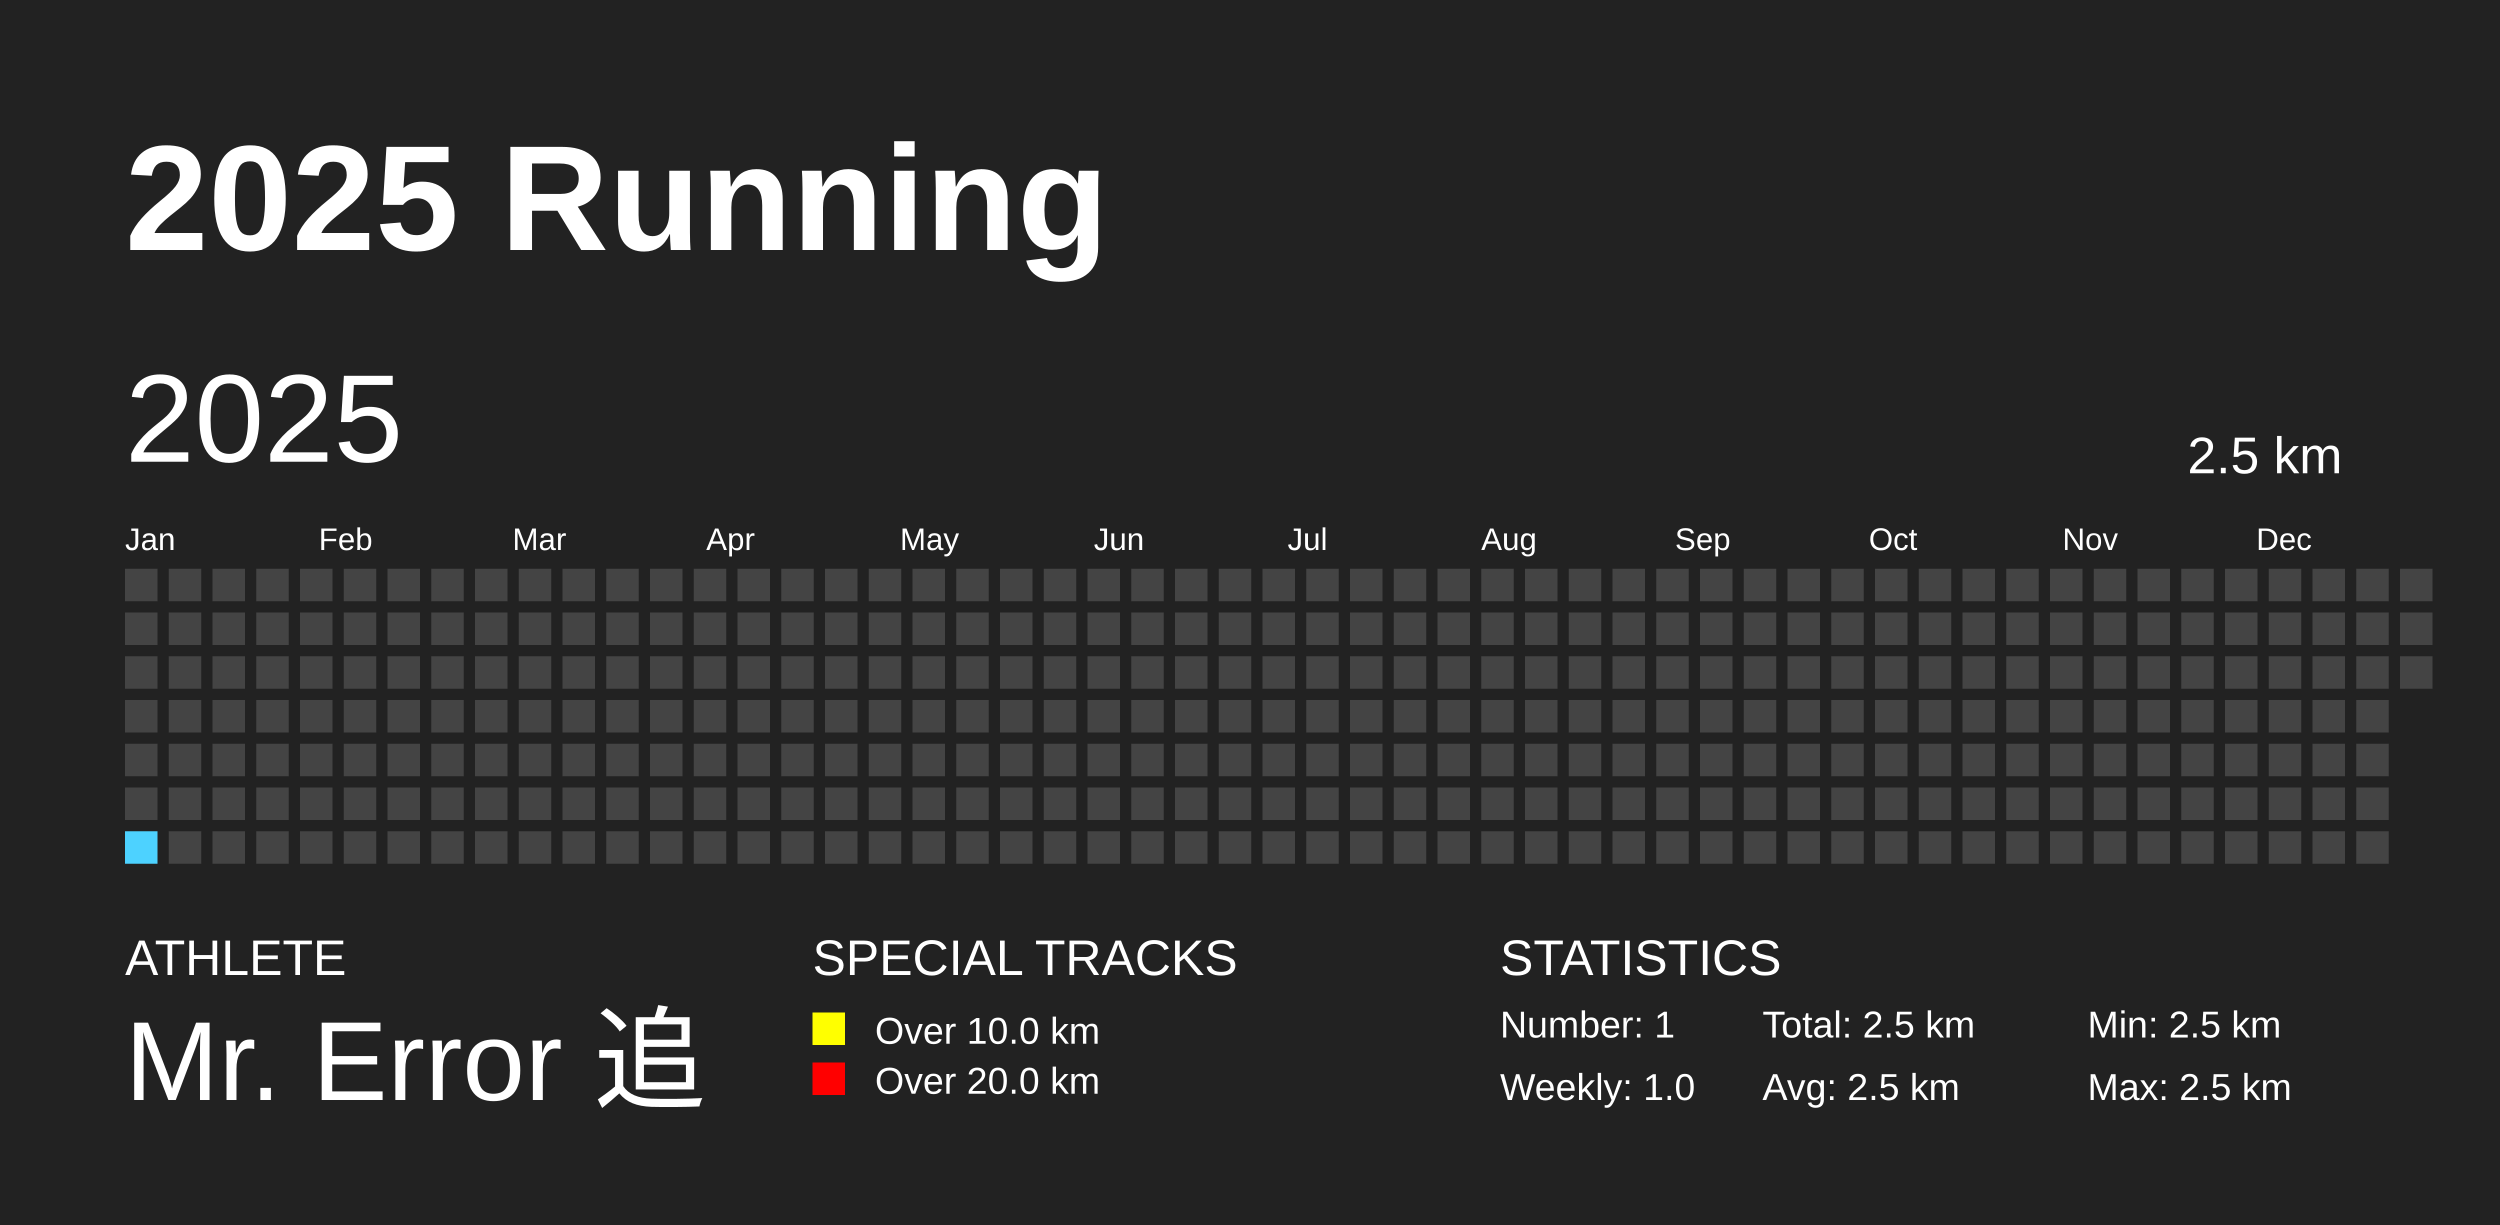
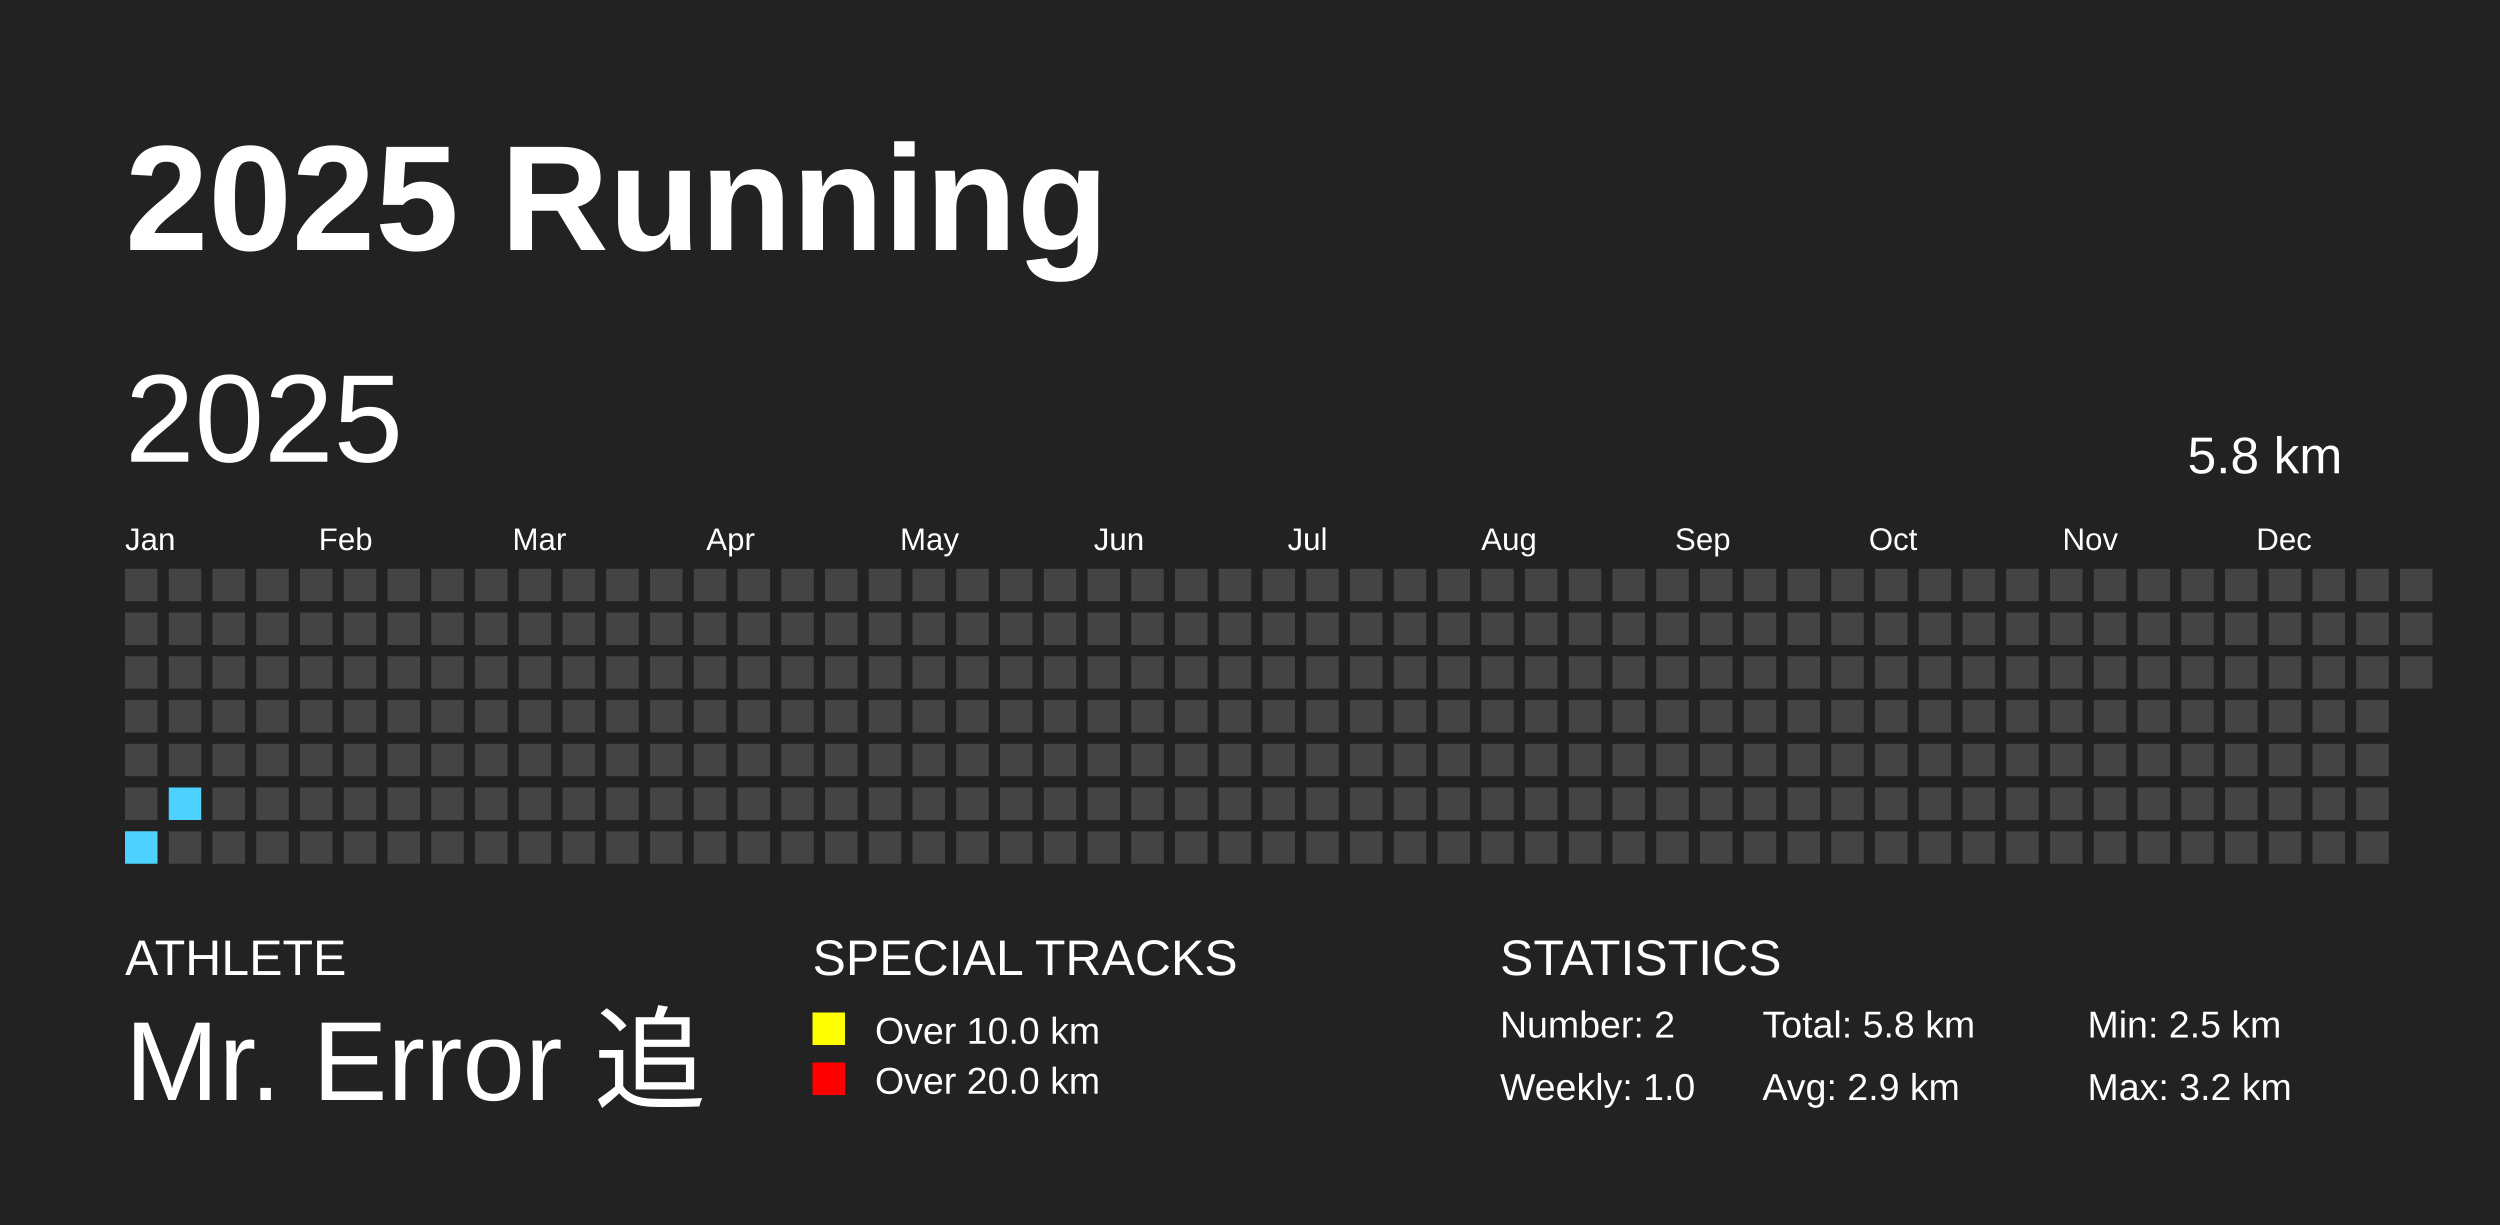
<svg xmlns="http://www.w3.org/2000/svg" baseProfile="full" height="98mm" version="1.1" viewBox="0,0,200,98" width="200mm">
  <defs />
  <rect fill="#222222" height="98" width="200" x="0" y="0" />
  <text fill="#FFFFFF" style="font-size:12px; font-family:Arial; font-weight:bold;" x="10" y="20">2025 Running</text>
  <text fill="#FFFFFF" style="font-size:4px; font-family:Arial" x="10" y="78">ATHLETE</text>
  <text fill="#FFFFFF" style="font-size:9px; font-family:Arial" x="10" y="88">Mr. Error 追</text>
  <text fill="#FFFFFF" style="font-size:4px; font-family:Arial" x="65" y="78">SPECIAL TRACKS</text>
  <rect fill="yellow" height="2.6" width="2.6" x="65" y="81" />
  <text fill="#FFFFFF" style="font-size:3px; font-family:Arial" x="70" y="83.5">Over 10.0 km</text>
  <rect fill="red" height="2.6" width="2.6" x="65" y="85" />
  <text fill="#FFFFFF" style="font-size:3px; font-family:Arial" x="70" y="87.5">Over 20.0 km</text>
  <text fill="#FFFFFF" style="font-size:4px; font-family:Arial" x="120" y="78">STATISTICS</text>
-   <text fill="#FFFFFF" style="font-size:3px; font-family:Arial" x="120" y="83">Number: 1</text>
+   <text fill="#FFFFFF" style="font-size:3px; font-family:Arial" x="120" y="83">Number: 2</text>
  <text fill="#FFFFFF" style="font-size:3px; font-family:Arial" x="120" y="88">Weekly: 1.0</text>
-   <text fill="#FFFFFF" style="font-size:3px; font-family:Arial" x="141" y="83">Total: 2.5 km</text>
-   <text fill="#FFFFFF" style="font-size:3px; font-family:Arial" x="141" y="88">Avg: 2.5 km</text>
+   <text fill="#FFFFFF" style="font-size:3px; font-family:Arial" x="141" y="83">Total: 5.8 km</text>
+   <text fill="#FFFFFF" style="font-size:3px; font-family:Arial" x="141" y="88">Avg: 2.9 km</text>
  <text fill="#FFFFFF" style="font-size:3px; font-family:Arial" x="167" y="83">Min: 2.5 km</text>
-   <text fill="#FFFFFF" style="font-size:3px; font-family:Arial" x="167" y="88">Max: 2.5 km</text>
+   <text fill="#FFFFFF" style="font-size:3px; font-family:Arial" x="167" y="88">Max: 3.2 km</text>
  <text dominant-baseline="hanging" fill="#FFFFFF" style="font-size:10.0px; font-family:Arial;" x="10" y="30">2025</text>
-   <text dominant-baseline="hanging" fill="#FFFFFF" style="font-size:4.125px; font-family:Arial;" x="175" y="35">2.5 km</text>
+   <text dominant-baseline="hanging" fill="#FFFFFF" style="font-size:4.125px; font-family:Arial;" x="175" y="35">5.8 km</text>
  <text fill="#FFFFFF" style="font-size:2.5px; font-family:Arial" x="10.0" y="44">Jan</text>
  <text fill="#FFFFFF" style="font-size:2.5px; font-family:Arial" x="25.5" y="44">Feb</text>
  <text fill="#FFFFFF" style="font-size:2.5px; font-family:Arial" x="41.0" y="44">Mar</text>
  <text fill="#FFFFFF" style="font-size:2.5px; font-family:Arial" x="56.5" y="44">Apr</text>
  <text fill="#FFFFFF" style="font-size:2.5px; font-family:Arial" x="72.0" y="44">May</text>
  <text fill="#FFFFFF" style="font-size:2.5px; font-family:Arial" x="87.5" y="44">Jun</text>
  <text fill="#FFFFFF" style="font-size:2.5px; font-family:Arial" x="103.0" y="44">Jul</text>
  <text fill="#FFFFFF" style="font-size:2.5px; font-family:Arial" x="118.5" y="44">Aug</text>
  <text fill="#FFFFFF" style="font-size:2.5px; font-family:Arial" x="134.0" y="44">Sep</text>
  <text fill="#FFFFFF" style="font-size:2.5px; font-family:Arial" x="149.5" y="44">Oct</text>
  <text fill="#FFFFFF" style="font-size:2.5px; font-family:Arial" x="165.0" y="44">Nov</text>
  <text fill="#FFFFFF" style="font-size:2.5px; font-family:Arial" x="180.5" y="44">Dec</text>
  <rect fill="#444444" height="2.6" width="2.6" x="10.0" y="45.5" />
  <rect fill="#444444" height="2.6" width="2.6" x="10.0" y="49.0" />
  <rect fill="#444444" height="2.6" width="2.6" x="10.0" y="52.5" />
  <rect fill="#444444" height="2.6" width="2.6" x="10.0" y="56.0" />
  <rect fill="#444444" height="2.6" width="2.6" x="10.0" y="59.5" />
  <rect fill="#444444" height="2.6" width="2.6" x="10.0" y="63.0" />
  <rect fill="#4DD2FF" height="2.6" width="2.6" x="10.0" y="66.5" />
  <rect fill="#444444" height="2.6" width="2.6" x="13.5" y="45.5" />
  <rect fill="#444444" height="2.6" width="2.6" x="13.5" y="49.0" />
  <rect fill="#444444" height="2.6" width="2.6" x="13.5" y="52.5" />
  <rect fill="#444444" height="2.6" width="2.6" x="13.5" y="56.0" />
  <rect fill="#444444" height="2.6" width="2.6" x="13.5" y="59.5" />
-   <rect fill="#444444" height="2.6" width="2.6" x="13.5" y="63.0" />
+   <rect fill="#4DD2FF" height="2.6" width="2.6" x="13.5" y="63.0" />
  <rect fill="#444444" height="2.6" width="2.6" x="13.5" y="66.5" />
  <rect fill="#444444" height="2.6" width="2.6" x="17.0" y="45.5" />
  <rect fill="#444444" height="2.6" width="2.6" x="17.0" y="49.0" />
  <rect fill="#444444" height="2.6" width="2.6" x="17.0" y="52.5" />
  <rect fill="#444444" height="2.6" width="2.6" x="17.0" y="56.0" />
  <rect fill="#444444" height="2.6" width="2.6" x="17.0" y="59.5" />
  <rect fill="#444444" height="2.6" width="2.6" x="17.0" y="63.0" />
  <rect fill="#444444" height="2.6" width="2.6" x="17.0" y="66.5" />
  <rect fill="#444444" height="2.6" width="2.6" x="20.5" y="45.5" />
  <rect fill="#444444" height="2.6" width="2.6" x="20.5" y="49.0" />
  <rect fill="#444444" height="2.6" width="2.6" x="20.5" y="52.5" />
  <rect fill="#444444" height="2.6" width="2.6" x="20.5" y="56.0" />
  <rect fill="#444444" height="2.6" width="2.6" x="20.5" y="59.5" />
  <rect fill="#444444" height="2.6" width="2.6" x="20.5" y="63.0" />
  <rect fill="#444444" height="2.6" width="2.6" x="20.5" y="66.5" />
  <rect fill="#444444" height="2.6" width="2.6" x="24.0" y="45.5" />
  <rect fill="#444444" height="2.6" width="2.6" x="24.0" y="49.0" />
  <rect fill="#444444" height="2.6" width="2.6" x="24.0" y="52.5" />
  <rect fill="#444444" height="2.6" width="2.6" x="24.0" y="56.0" />
  <rect fill="#444444" height="2.6" width="2.6" x="24.0" y="59.5" />
  <rect fill="#444444" height="2.6" width="2.6" x="24.0" y="63.0" />
  <rect fill="#444444" height="2.6" width="2.6" x="24.0" y="66.5" />
  <rect fill="#444444" height="2.6" width="2.6" x="27.5" y="45.5" />
  <rect fill="#444444" height="2.6" width="2.6" x="27.5" y="49.0" />
  <rect fill="#444444" height="2.6" width="2.6" x="27.5" y="52.5" />
  <rect fill="#444444" height="2.6" width="2.6" x="27.5" y="56.0" />
  <rect fill="#444444" height="2.6" width="2.6" x="27.5" y="59.5" />
  <rect fill="#444444" height="2.6" width="2.6" x="27.5" y="63.0" />
  <rect fill="#444444" height="2.6" width="2.6" x="27.5" y="66.5" />
  <rect fill="#444444" height="2.6" width="2.6" x="31.0" y="45.5" />
  <rect fill="#444444" height="2.6" width="2.6" x="31.0" y="49.0" />
  <rect fill="#444444" height="2.6" width="2.6" x="31.0" y="52.5" />
  <rect fill="#444444" height="2.6" width="2.6" x="31.0" y="56.0" />
  <rect fill="#444444" height="2.6" width="2.6" x="31.0" y="59.5" />
  <rect fill="#444444" height="2.6" width="2.6" x="31.0" y="63.0" />
  <rect fill="#444444" height="2.6" width="2.6" x="31.0" y="66.5" />
  <rect fill="#444444" height="2.6" width="2.6" x="34.5" y="45.5" />
  <rect fill="#444444" height="2.6" width="2.6" x="34.5" y="49.0" />
  <rect fill="#444444" height="2.6" width="2.6" x="34.5" y="52.5" />
  <rect fill="#444444" height="2.6" width="2.6" x="34.5" y="56.0" />
  <rect fill="#444444" height="2.6" width="2.6" x="34.5" y="59.5" />
  <rect fill="#444444" height="2.6" width="2.6" x="34.5" y="63.0" />
  <rect fill="#444444" height="2.6" width="2.6" x="34.5" y="66.5" />
  <rect fill="#444444" height="2.6" width="2.6" x="38.0" y="45.5" />
  <rect fill="#444444" height="2.6" width="2.6" x="38.0" y="49.0" />
  <rect fill="#444444" height="2.6" width="2.6" x="38.0" y="52.5" />
  <rect fill="#444444" height="2.6" width="2.6" x="38.0" y="56.0" />
  <rect fill="#444444" height="2.6" width="2.6" x="38.0" y="59.5" />
  <rect fill="#444444" height="2.6" width="2.6" x="38.0" y="63.0" />
  <rect fill="#444444" height="2.6" width="2.6" x="38.0" y="66.5" />
  <rect fill="#444444" height="2.6" width="2.6" x="41.5" y="45.5" />
  <rect fill="#444444" height="2.6" width="2.6" x="41.5" y="49.0" />
  <rect fill="#444444" height="2.6" width="2.6" x="41.5" y="52.5" />
  <rect fill="#444444" height="2.6" width="2.6" x="41.5" y="56.0" />
  <rect fill="#444444" height="2.6" width="2.6" x="41.5" y="59.5" />
  <rect fill="#444444" height="2.6" width="2.6" x="41.5" y="63.0" />
  <rect fill="#444444" height="2.6" width="2.6" x="41.5" y="66.5" />
  <rect fill="#444444" height="2.6" width="2.6" x="45.0" y="45.5" />
  <rect fill="#444444" height="2.6" width="2.6" x="45.0" y="49.0" />
  <rect fill="#444444" height="2.6" width="2.6" x="45.0" y="52.5" />
  <rect fill="#444444" height="2.6" width="2.6" x="45.0" y="56.0" />
  <rect fill="#444444" height="2.6" width="2.6" x="45.0" y="59.5" />
  <rect fill="#444444" height="2.6" width="2.6" x="45.0" y="63.0" />
  <rect fill="#444444" height="2.6" width="2.6" x="45.0" y="66.5" />
  <rect fill="#444444" height="2.6" width="2.6" x="48.5" y="45.5" />
  <rect fill="#444444" height="2.6" width="2.6" x="48.5" y="49.0" />
  <rect fill="#444444" height="2.6" width="2.6" x="48.5" y="52.5" />
  <rect fill="#444444" height="2.6" width="2.6" x="48.5" y="56.0" />
  <rect fill="#444444" height="2.6" width="2.6" x="48.5" y="59.5" />
  <rect fill="#444444" height="2.6" width="2.6" x="48.5" y="63.0" />
  <rect fill="#444444" height="2.6" width="2.6" x="48.5" y="66.5" />
  <rect fill="#444444" height="2.6" width="2.6" x="52.0" y="45.5" />
  <rect fill="#444444" height="2.6" width="2.6" x="52.0" y="49.0" />
  <rect fill="#444444" height="2.6" width="2.6" x="52.0" y="52.5" />
  <rect fill="#444444" height="2.6" width="2.6" x="52.0" y="56.0" />
  <rect fill="#444444" height="2.6" width="2.6" x="52.0" y="59.5" />
  <rect fill="#444444" height="2.6" width="2.6" x="52.0" y="63.0" />
  <rect fill="#444444" height="2.6" width="2.6" x="52.0" y="66.5" />
  <rect fill="#444444" height="2.6" width="2.6" x="55.5" y="45.5" />
  <rect fill="#444444" height="2.6" width="2.6" x="55.5" y="49.0" />
  <rect fill="#444444" height="2.6" width="2.6" x="55.5" y="52.5" />
  <rect fill="#444444" height="2.6" width="2.6" x="55.5" y="56.0" />
  <rect fill="#444444" height="2.6" width="2.6" x="55.5" y="59.5" />
  <rect fill="#444444" height="2.6" width="2.6" x="55.5" y="63.0" />
  <rect fill="#444444" height="2.6" width="2.6" x="55.5" y="66.5" />
  <rect fill="#444444" height="2.6" width="2.6" x="59.0" y="45.5" />
  <rect fill="#444444" height="2.6" width="2.6" x="59.0" y="49.0" />
  <rect fill="#444444" height="2.6" width="2.6" x="59.0" y="52.5" />
  <rect fill="#444444" height="2.6" width="2.6" x="59.0" y="56.0" />
  <rect fill="#444444" height="2.6" width="2.6" x="59.0" y="59.5" />
  <rect fill="#444444" height="2.6" width="2.6" x="59.0" y="63.0" />
  <rect fill="#444444" height="2.6" width="2.6" x="59.0" y="66.5" />
  <rect fill="#444444" height="2.6" width="2.6" x="62.5" y="45.5" />
  <rect fill="#444444" height="2.6" width="2.6" x="62.5" y="49.0" />
  <rect fill="#444444" height="2.6" width="2.6" x="62.5" y="52.5" />
  <rect fill="#444444" height="2.6" width="2.6" x="62.5" y="56.0" />
  <rect fill="#444444" height="2.6" width="2.6" x="62.5" y="59.5" />
  <rect fill="#444444" height="2.6" width="2.6" x="62.5" y="63.0" />
  <rect fill="#444444" height="2.6" width="2.6" x="62.5" y="66.5" />
  <rect fill="#444444" height="2.6" width="2.6" x="66.0" y="45.5" />
  <rect fill="#444444" height="2.6" width="2.6" x="66.0" y="49.0" />
  <rect fill="#444444" height="2.6" width="2.6" x="66.0" y="52.5" />
  <rect fill="#444444" height="2.6" width="2.6" x="66.0" y="56.0" />
  <rect fill="#444444" height="2.6" width="2.6" x="66.0" y="59.5" />
  <rect fill="#444444" height="2.6" width="2.6" x="66.0" y="63.0" />
  <rect fill="#444444" height="2.6" width="2.6" x="66.0" y="66.5" />
  <rect fill="#444444" height="2.6" width="2.6" x="69.5" y="45.5" />
  <rect fill="#444444" height="2.6" width="2.6" x="69.5" y="49.0" />
  <rect fill="#444444" height="2.6" width="2.6" x="69.5" y="52.5" />
  <rect fill="#444444" height="2.6" width="2.6" x="69.5" y="56.0" />
  <rect fill="#444444" height="2.6" width="2.6" x="69.5" y="59.5" />
  <rect fill="#444444" height="2.6" width="2.6" x="69.5" y="63.0" />
  <rect fill="#444444" height="2.6" width="2.6" x="69.5" y="66.5" />
  <rect fill="#444444" height="2.6" width="2.6" x="73.0" y="45.5" />
  <rect fill="#444444" height="2.6" width="2.6" x="73.0" y="49.0" />
  <rect fill="#444444" height="2.6" width="2.6" x="73.0" y="52.5" />
  <rect fill="#444444" height="2.6" width="2.6" x="73.0" y="56.0" />
  <rect fill="#444444" height="2.6" width="2.6" x="73.0" y="59.5" />
  <rect fill="#444444" height="2.6" width="2.6" x="73.0" y="63.0" />
  <rect fill="#444444" height="2.6" width="2.6" x="73.0" y="66.5" />
  <rect fill="#444444" height="2.6" width="2.6" x="76.5" y="45.5" />
  <rect fill="#444444" height="2.6" width="2.6" x="76.5" y="49.0" />
  <rect fill="#444444" height="2.6" width="2.6" x="76.5" y="52.5" />
  <rect fill="#444444" height="2.6" width="2.6" x="76.5" y="56.0" />
  <rect fill="#444444" height="2.6" width="2.6" x="76.5" y="59.5" />
  <rect fill="#444444" height="2.6" width="2.6" x="76.5" y="63.0" />
  <rect fill="#444444" height="2.6" width="2.6" x="76.5" y="66.5" />
  <rect fill="#444444" height="2.6" width="2.6" x="80.0" y="45.5" />
  <rect fill="#444444" height="2.6" width="2.6" x="80.0" y="49.0" />
  <rect fill="#444444" height="2.6" width="2.6" x="80.0" y="52.5" />
  <rect fill="#444444" height="2.6" width="2.6" x="80.0" y="56.0" />
  <rect fill="#444444" height="2.6" width="2.6" x="80.0" y="59.5" />
  <rect fill="#444444" height="2.6" width="2.6" x="80.0" y="63.0" />
  <rect fill="#444444" height="2.6" width="2.6" x="80.0" y="66.5" />
  <rect fill="#444444" height="2.6" width="2.6" x="83.5" y="45.5" />
  <rect fill="#444444" height="2.6" width="2.6" x="83.5" y="49.0" />
  <rect fill="#444444" height="2.6" width="2.6" x="83.5" y="52.5" />
  <rect fill="#444444" height="2.6" width="2.6" x="83.5" y="56.0" />
  <rect fill="#444444" height="2.6" width="2.6" x="83.5" y="59.5" />
  <rect fill="#444444" height="2.6" width="2.6" x="83.5" y="63.0" />
  <rect fill="#444444" height="2.6" width="2.6" x="83.5" y="66.5" />
  <rect fill="#444444" height="2.6" width="2.6" x="87.0" y="45.5" />
  <rect fill="#444444" height="2.6" width="2.6" x="87.0" y="49.0" />
  <rect fill="#444444" height="2.6" width="2.6" x="87.0" y="52.5" />
  <rect fill="#444444" height="2.6" width="2.6" x="87.0" y="56.0" />
  <rect fill="#444444" height="2.6" width="2.6" x="87.0" y="59.5" />
  <rect fill="#444444" height="2.6" width="2.6" x="87.0" y="63.0" />
  <rect fill="#444444" height="2.6" width="2.6" x="87.0" y="66.5" />
  <rect fill="#444444" height="2.6" width="2.6" x="90.5" y="45.5" />
  <rect fill="#444444" height="2.6" width="2.6" x="90.5" y="49.0" />
  <rect fill="#444444" height="2.6" width="2.6" x="90.5" y="52.5" />
  <rect fill="#444444" height="2.6" width="2.6" x="90.5" y="56.0" />
  <rect fill="#444444" height="2.6" width="2.6" x="90.5" y="59.5" />
  <rect fill="#444444" height="2.6" width="2.6" x="90.5" y="63.0" />
  <rect fill="#444444" height="2.6" width="2.6" x="90.5" y="66.5" />
  <rect fill="#444444" height="2.6" width="2.6" x="94.0" y="45.5" />
  <rect fill="#444444" height="2.6" width="2.6" x="94.0" y="49.0" />
  <rect fill="#444444" height="2.6" width="2.6" x="94.0" y="52.5" />
  <rect fill="#444444" height="2.6" width="2.6" x="94.0" y="56.0" />
  <rect fill="#444444" height="2.6" width="2.6" x="94.0" y="59.5" />
  <rect fill="#444444" height="2.6" width="2.6" x="94.0" y="63.0" />
  <rect fill="#444444" height="2.6" width="2.6" x="94.0" y="66.5" />
  <rect fill="#444444" height="2.6" width="2.6" x="97.5" y="45.5" />
  <rect fill="#444444" height="2.6" width="2.6" x="97.5" y="49.0" />
  <rect fill="#444444" height="2.6" width="2.6" x="97.5" y="52.5" />
  <rect fill="#444444" height="2.6" width="2.6" x="97.5" y="56.0" />
  <rect fill="#444444" height="2.6" width="2.6" x="97.5" y="59.5" />
  <rect fill="#444444" height="2.6" width="2.6" x="97.5" y="63.0" />
  <rect fill="#444444" height="2.6" width="2.6" x="97.5" y="66.5" />
  <rect fill="#444444" height="2.6" width="2.6" x="101.0" y="45.5" />
  <rect fill="#444444" height="2.6" width="2.6" x="101.0" y="49.0" />
  <rect fill="#444444" height="2.6" width="2.6" x="101.0" y="52.5" />
  <rect fill="#444444" height="2.6" width="2.6" x="101.0" y="56.0" />
  <rect fill="#444444" height="2.6" width="2.6" x="101.0" y="59.5" />
  <rect fill="#444444" height="2.6" width="2.6" x="101.0" y="63.0" />
  <rect fill="#444444" height="2.6" width="2.6" x="101.0" y="66.5" />
  <rect fill="#444444" height="2.6" width="2.6" x="104.5" y="45.5" />
  <rect fill="#444444" height="2.6" width="2.6" x="104.5" y="49.0" />
  <rect fill="#444444" height="2.6" width="2.6" x="104.5" y="52.5" />
  <rect fill="#444444" height="2.6" width="2.6" x="104.5" y="56.0" />
  <rect fill="#444444" height="2.6" width="2.6" x="104.5" y="59.5" />
  <rect fill="#444444" height="2.6" width="2.6" x="104.5" y="63.0" />
  <rect fill="#444444" height="2.6" width="2.6" x="104.5" y="66.5" />
  <rect fill="#444444" height="2.6" width="2.6" x="108.0" y="45.5" />
  <rect fill="#444444" height="2.6" width="2.6" x="108.0" y="49.0" />
  <rect fill="#444444" height="2.6" width="2.6" x="108.0" y="52.5" />
  <rect fill="#444444" height="2.6" width="2.6" x="108.0" y="56.0" />
  <rect fill="#444444" height="2.6" width="2.6" x="108.0" y="59.5" />
  <rect fill="#444444" height="2.6" width="2.6" x="108.0" y="63.0" />
  <rect fill="#444444" height="2.6" width="2.6" x="108.0" y="66.5" />
  <rect fill="#444444" height="2.6" width="2.6" x="111.5" y="45.5" />
  <rect fill="#444444" height="2.6" width="2.6" x="111.5" y="49.0" />
  <rect fill="#444444" height="2.6" width="2.6" x="111.5" y="52.5" />
  <rect fill="#444444" height="2.6" width="2.6" x="111.5" y="56.0" />
  <rect fill="#444444" height="2.6" width="2.6" x="111.5" y="59.5" />
  <rect fill="#444444" height="2.6" width="2.6" x="111.5" y="63.0" />
  <rect fill="#444444" height="2.6" width="2.6" x="111.5" y="66.5" />
  <rect fill="#444444" height="2.6" width="2.6" x="115.0" y="45.5" />
  <rect fill="#444444" height="2.6" width="2.6" x="115.0" y="49.0" />
  <rect fill="#444444" height="2.6" width="2.6" x="115.0" y="52.5" />
  <rect fill="#444444" height="2.6" width="2.6" x="115.0" y="56.0" />
  <rect fill="#444444" height="2.6" width="2.6" x="115.0" y="59.5" />
  <rect fill="#444444" height="2.6" width="2.6" x="115.0" y="63.0" />
  <rect fill="#444444" height="2.6" width="2.6" x="115.0" y="66.5" />
  <rect fill="#444444" height="2.6" width="2.6" x="118.5" y="45.5" />
  <rect fill="#444444" height="2.6" width="2.6" x="118.5" y="49.0" />
  <rect fill="#444444" height="2.6" width="2.6" x="118.5" y="52.5" />
  <rect fill="#444444" height="2.6" width="2.6" x="118.5" y="56.0" />
  <rect fill="#444444" height="2.6" width="2.6" x="118.5" y="59.5" />
  <rect fill="#444444" height="2.6" width="2.6" x="118.5" y="63.0" />
  <rect fill="#444444" height="2.6" width="2.6" x="118.5" y="66.5" />
  <rect fill="#444444" height="2.6" width="2.6" x="122.0" y="45.5" />
  <rect fill="#444444" height="2.6" width="2.6" x="122.0" y="49.0" />
  <rect fill="#444444" height="2.6" width="2.6" x="122.0" y="52.5" />
  <rect fill="#444444" height="2.6" width="2.6" x="122.0" y="56.0" />
  <rect fill="#444444" height="2.6" width="2.6" x="122.0" y="59.5" />
  <rect fill="#444444" height="2.6" width="2.6" x="122.0" y="63.0" />
  <rect fill="#444444" height="2.6" width="2.6" x="122.0" y="66.5" />
  <rect fill="#444444" height="2.6" width="2.6" x="125.5" y="45.5" />
  <rect fill="#444444" height="2.6" width="2.6" x="125.5" y="49.0" />
  <rect fill="#444444" height="2.6" width="2.6" x="125.5" y="52.5" />
  <rect fill="#444444" height="2.6" width="2.6" x="125.5" y="56.0" />
  <rect fill="#444444" height="2.6" width="2.6" x="125.5" y="59.5" />
  <rect fill="#444444" height="2.6" width="2.6" x="125.5" y="63.0" />
  <rect fill="#444444" height="2.6" width="2.6" x="125.5" y="66.5" />
  <rect fill="#444444" height="2.6" width="2.6" x="129.0" y="45.5" />
  <rect fill="#444444" height="2.6" width="2.6" x="129.0" y="49.0" />
  <rect fill="#444444" height="2.6" width="2.6" x="129.0" y="52.5" />
  <rect fill="#444444" height="2.6" width="2.6" x="129.0" y="56.0" />
  <rect fill="#444444" height="2.6" width="2.6" x="129.0" y="59.5" />
  <rect fill="#444444" height="2.6" width="2.6" x="129.0" y="63.0" />
  <rect fill="#444444" height="2.6" width="2.6" x="129.0" y="66.5" />
  <rect fill="#444444" height="2.6" width="2.6" x="132.5" y="45.5" />
  <rect fill="#444444" height="2.6" width="2.6" x="132.5" y="49.0" />
  <rect fill="#444444" height="2.6" width="2.6" x="132.5" y="52.5" />
  <rect fill="#444444" height="2.6" width="2.6" x="132.5" y="56.0" />
  <rect fill="#444444" height="2.6" width="2.6" x="132.5" y="59.5" />
  <rect fill="#444444" height="2.6" width="2.6" x="132.5" y="63.0" />
  <rect fill="#444444" height="2.6" width="2.6" x="132.5" y="66.5" />
  <rect fill="#444444" height="2.6" width="2.6" x="136.0" y="45.5" />
  <rect fill="#444444" height="2.6" width="2.6" x="136.0" y="49.0" />
  <rect fill="#444444" height="2.6" width="2.6" x="136.0" y="52.5" />
  <rect fill="#444444" height="2.6" width="2.6" x="136.0" y="56.0" />
  <rect fill="#444444" height="2.6" width="2.6" x="136.0" y="59.5" />
  <rect fill="#444444" height="2.6" width="2.6" x="136.0" y="63.0" />
  <rect fill="#444444" height="2.6" width="2.6" x="136.0" y="66.5" />
  <rect fill="#444444" height="2.6" width="2.6" x="139.5" y="45.5" />
  <rect fill="#444444" height="2.6" width="2.6" x="139.5" y="49.0" />
  <rect fill="#444444" height="2.6" width="2.6" x="139.5" y="52.5" />
  <rect fill="#444444" height="2.6" width="2.6" x="139.5" y="56.0" />
  <rect fill="#444444" height="2.6" width="2.6" x="139.5" y="59.5" />
  <rect fill="#444444" height="2.6" width="2.6" x="139.5" y="63.0" />
  <rect fill="#444444" height="2.6" width="2.6" x="139.5" y="66.5" />
  <rect fill="#444444" height="2.6" width="2.6" x="143.0" y="45.5" />
  <rect fill="#444444" height="2.6" width="2.6" x="143.0" y="49.0" />
  <rect fill="#444444" height="2.6" width="2.6" x="143.0" y="52.5" />
  <rect fill="#444444" height="2.6" width="2.6" x="143.0" y="56.0" />
  <rect fill="#444444" height="2.6" width="2.6" x="143.0" y="59.5" />
  <rect fill="#444444" height="2.6" width="2.6" x="143.0" y="63.0" />
  <rect fill="#444444" height="2.6" width="2.6" x="143.0" y="66.5" />
  <rect fill="#444444" height="2.6" width="2.6" x="146.5" y="45.5" />
  <rect fill="#444444" height="2.6" width="2.6" x="146.5" y="49.0" />
  <rect fill="#444444" height="2.6" width="2.6" x="146.5" y="52.5" />
  <rect fill="#444444" height="2.6" width="2.6" x="146.5" y="56.0" />
  <rect fill="#444444" height="2.6" width="2.6" x="146.5" y="59.5" />
  <rect fill="#444444" height="2.6" width="2.6" x="146.5" y="63.0" />
  <rect fill="#444444" height="2.6" width="2.6" x="146.5" y="66.5" />
  <rect fill="#444444" height="2.6" width="2.6" x="150.0" y="45.5" />
  <rect fill="#444444" height="2.6" width="2.6" x="150.0" y="49.0" />
  <rect fill="#444444" height="2.6" width="2.6" x="150.0" y="52.5" />
  <rect fill="#444444" height="2.6" width="2.6" x="150.0" y="56.0" />
  <rect fill="#444444" height="2.6" width="2.6" x="150.0" y="59.5" />
  <rect fill="#444444" height="2.6" width="2.6" x="150.0" y="63.0" />
  <rect fill="#444444" height="2.6" width="2.6" x="150.0" y="66.5" />
  <rect fill="#444444" height="2.6" width="2.6" x="153.5" y="45.5" />
  <rect fill="#444444" height="2.6" width="2.6" x="153.5" y="49.0" />
  <rect fill="#444444" height="2.6" width="2.6" x="153.5" y="52.5" />
  <rect fill="#444444" height="2.6" width="2.6" x="153.5" y="56.0" />
  <rect fill="#444444" height="2.6" width="2.6" x="153.5" y="59.5" />
  <rect fill="#444444" height="2.6" width="2.6" x="153.5" y="63.0" />
  <rect fill="#444444" height="2.6" width="2.6" x="153.5" y="66.5" />
  <rect fill="#444444" height="2.6" width="2.6" x="157.0" y="45.5" />
  <rect fill="#444444" height="2.6" width="2.6" x="157.0" y="49.0" />
  <rect fill="#444444" height="2.6" width="2.6" x="157.0" y="52.5" />
  <rect fill="#444444" height="2.6" width="2.6" x="157.0" y="56.0" />
  <rect fill="#444444" height="2.6" width="2.6" x="157.0" y="59.5" />
  <rect fill="#444444" height="2.6" width="2.6" x="157.0" y="63.0" />
  <rect fill="#444444" height="2.6" width="2.6" x="157.0" y="66.5" />
  <rect fill="#444444" height="2.6" width="2.6" x="160.5" y="45.5" />
  <rect fill="#444444" height="2.6" width="2.6" x="160.5" y="49.0" />
  <rect fill="#444444" height="2.6" width="2.6" x="160.5" y="52.5" />
  <rect fill="#444444" height="2.6" width="2.6" x="160.5" y="56.0" />
  <rect fill="#444444" height="2.6" width="2.6" x="160.5" y="59.5" />
  <rect fill="#444444" height="2.6" width="2.6" x="160.5" y="63.0" />
  <rect fill="#444444" height="2.6" width="2.6" x="160.5" y="66.5" />
  <rect fill="#444444" height="2.6" width="2.6" x="164.0" y="45.5" />
  <rect fill="#444444" height="2.6" width="2.6" x="164.0" y="49.0" />
  <rect fill="#444444" height="2.6" width="2.6" x="164.0" y="52.5" />
  <rect fill="#444444" height="2.6" width="2.6" x="164.0" y="56.0" />
  <rect fill="#444444" height="2.6" width="2.6" x="164.0" y="59.5" />
  <rect fill="#444444" height="2.6" width="2.6" x="164.0" y="63.0" />
  <rect fill="#444444" height="2.6" width="2.6" x="164.0" y="66.5" />
  <rect fill="#444444" height="2.6" width="2.6" x="167.5" y="45.5" />
  <rect fill="#444444" height="2.6" width="2.6" x="167.5" y="49.0" />
  <rect fill="#444444" height="2.6" width="2.6" x="167.5" y="52.5" />
  <rect fill="#444444" height="2.6" width="2.6" x="167.5" y="56.0" />
  <rect fill="#444444" height="2.6" width="2.6" x="167.5" y="59.5" />
  <rect fill="#444444" height="2.6" width="2.6" x="167.5" y="63.0" />
  <rect fill="#444444" height="2.6" width="2.6" x="167.5" y="66.5" />
  <rect fill="#444444" height="2.6" width="2.6" x="171.0" y="45.5" />
  <rect fill="#444444" height="2.6" width="2.6" x="171.0" y="49.0" />
  <rect fill="#444444" height="2.6" width="2.6" x="171.0" y="52.5" />
  <rect fill="#444444" height="2.6" width="2.6" x="171.0" y="56.0" />
  <rect fill="#444444" height="2.6" width="2.6" x="171.0" y="59.5" />
  <rect fill="#444444" height="2.6" width="2.6" x="171.0" y="63.0" />
  <rect fill="#444444" height="2.6" width="2.6" x="171.0" y="66.5" />
  <rect fill="#444444" height="2.6" width="2.6" x="174.5" y="45.5" />
  <rect fill="#444444" height="2.6" width="2.6" x="174.5" y="49.0" />
  <rect fill="#444444" height="2.6" width="2.6" x="174.5" y="52.5" />
  <rect fill="#444444" height="2.6" width="2.6" x="174.5" y="56.0" />
  <rect fill="#444444" height="2.6" width="2.6" x="174.5" y="59.5" />
  <rect fill="#444444" height="2.6" width="2.6" x="174.5" y="63.0" />
  <rect fill="#444444" height="2.6" width="2.6" x="174.5" y="66.5" />
  <rect fill="#444444" height="2.6" width="2.6" x="178.0" y="45.5" />
  <rect fill="#444444" height="2.6" width="2.6" x="178.0" y="49.0" />
  <rect fill="#444444" height="2.6" width="2.6" x="178.0" y="52.5" />
  <rect fill="#444444" height="2.6" width="2.6" x="178.0" y="56.0" />
  <rect fill="#444444" height="2.6" width="2.6" x="178.0" y="59.5" />
  <rect fill="#444444" height="2.6" width="2.6" x="178.0" y="63.0" />
  <rect fill="#444444" height="2.6" width="2.6" x="178.0" y="66.5" />
  <rect fill="#444444" height="2.6" width="2.6" x="181.5" y="45.5" />
  <rect fill="#444444" height="2.6" width="2.6" x="181.5" y="49.0" />
  <rect fill="#444444" height="2.6" width="2.6" x="181.5" y="52.5" />
  <rect fill="#444444" height="2.6" width="2.6" x="181.5" y="56.0" />
  <rect fill="#444444" height="2.6" width="2.6" x="181.5" y="59.5" />
  <rect fill="#444444" height="2.6" width="2.6" x="181.5" y="63.0" />
  <rect fill="#444444" height="2.6" width="2.6" x="181.5" y="66.5" />
  <rect fill="#444444" height="2.6" width="2.6" x="185.0" y="45.5" />
  <rect fill="#444444" height="2.6" width="2.6" x="185.0" y="49.0" />
  <rect fill="#444444" height="2.6" width="2.6" x="185.0" y="52.5" />
  <rect fill="#444444" height="2.6" width="2.6" x="185.0" y="56.0" />
  <rect fill="#444444" height="2.6" width="2.6" x="185.0" y="59.5" />
  <rect fill="#444444" height="2.6" width="2.6" x="185.0" y="63.0" />
  <rect fill="#444444" height="2.6" width="2.6" x="185.0" y="66.5" />
  <rect fill="#444444" height="2.6" width="2.6" x="188.5" y="45.5" />
  <rect fill="#444444" height="2.6" width="2.6" x="188.5" y="49.0" />
  <rect fill="#444444" height="2.6" width="2.6" x="188.5" y="52.5" />
  <rect fill="#444444" height="2.6" width="2.6" x="188.5" y="56.0" />
  <rect fill="#444444" height="2.6" width="2.6" x="188.5" y="59.5" />
  <rect fill="#444444" height="2.6" width="2.6" x="188.5" y="63.0" />
  <rect fill="#444444" height="2.6" width="2.6" x="188.5" y="66.5" />
  <rect fill="#444444" height="2.6" width="2.6" x="192.0" y="45.5" />
  <rect fill="#444444" height="2.6" width="2.6" x="192.0" y="49.0" />
  <rect fill="#444444" height="2.6" width="2.6" x="192.0" y="52.5" />
</svg>
